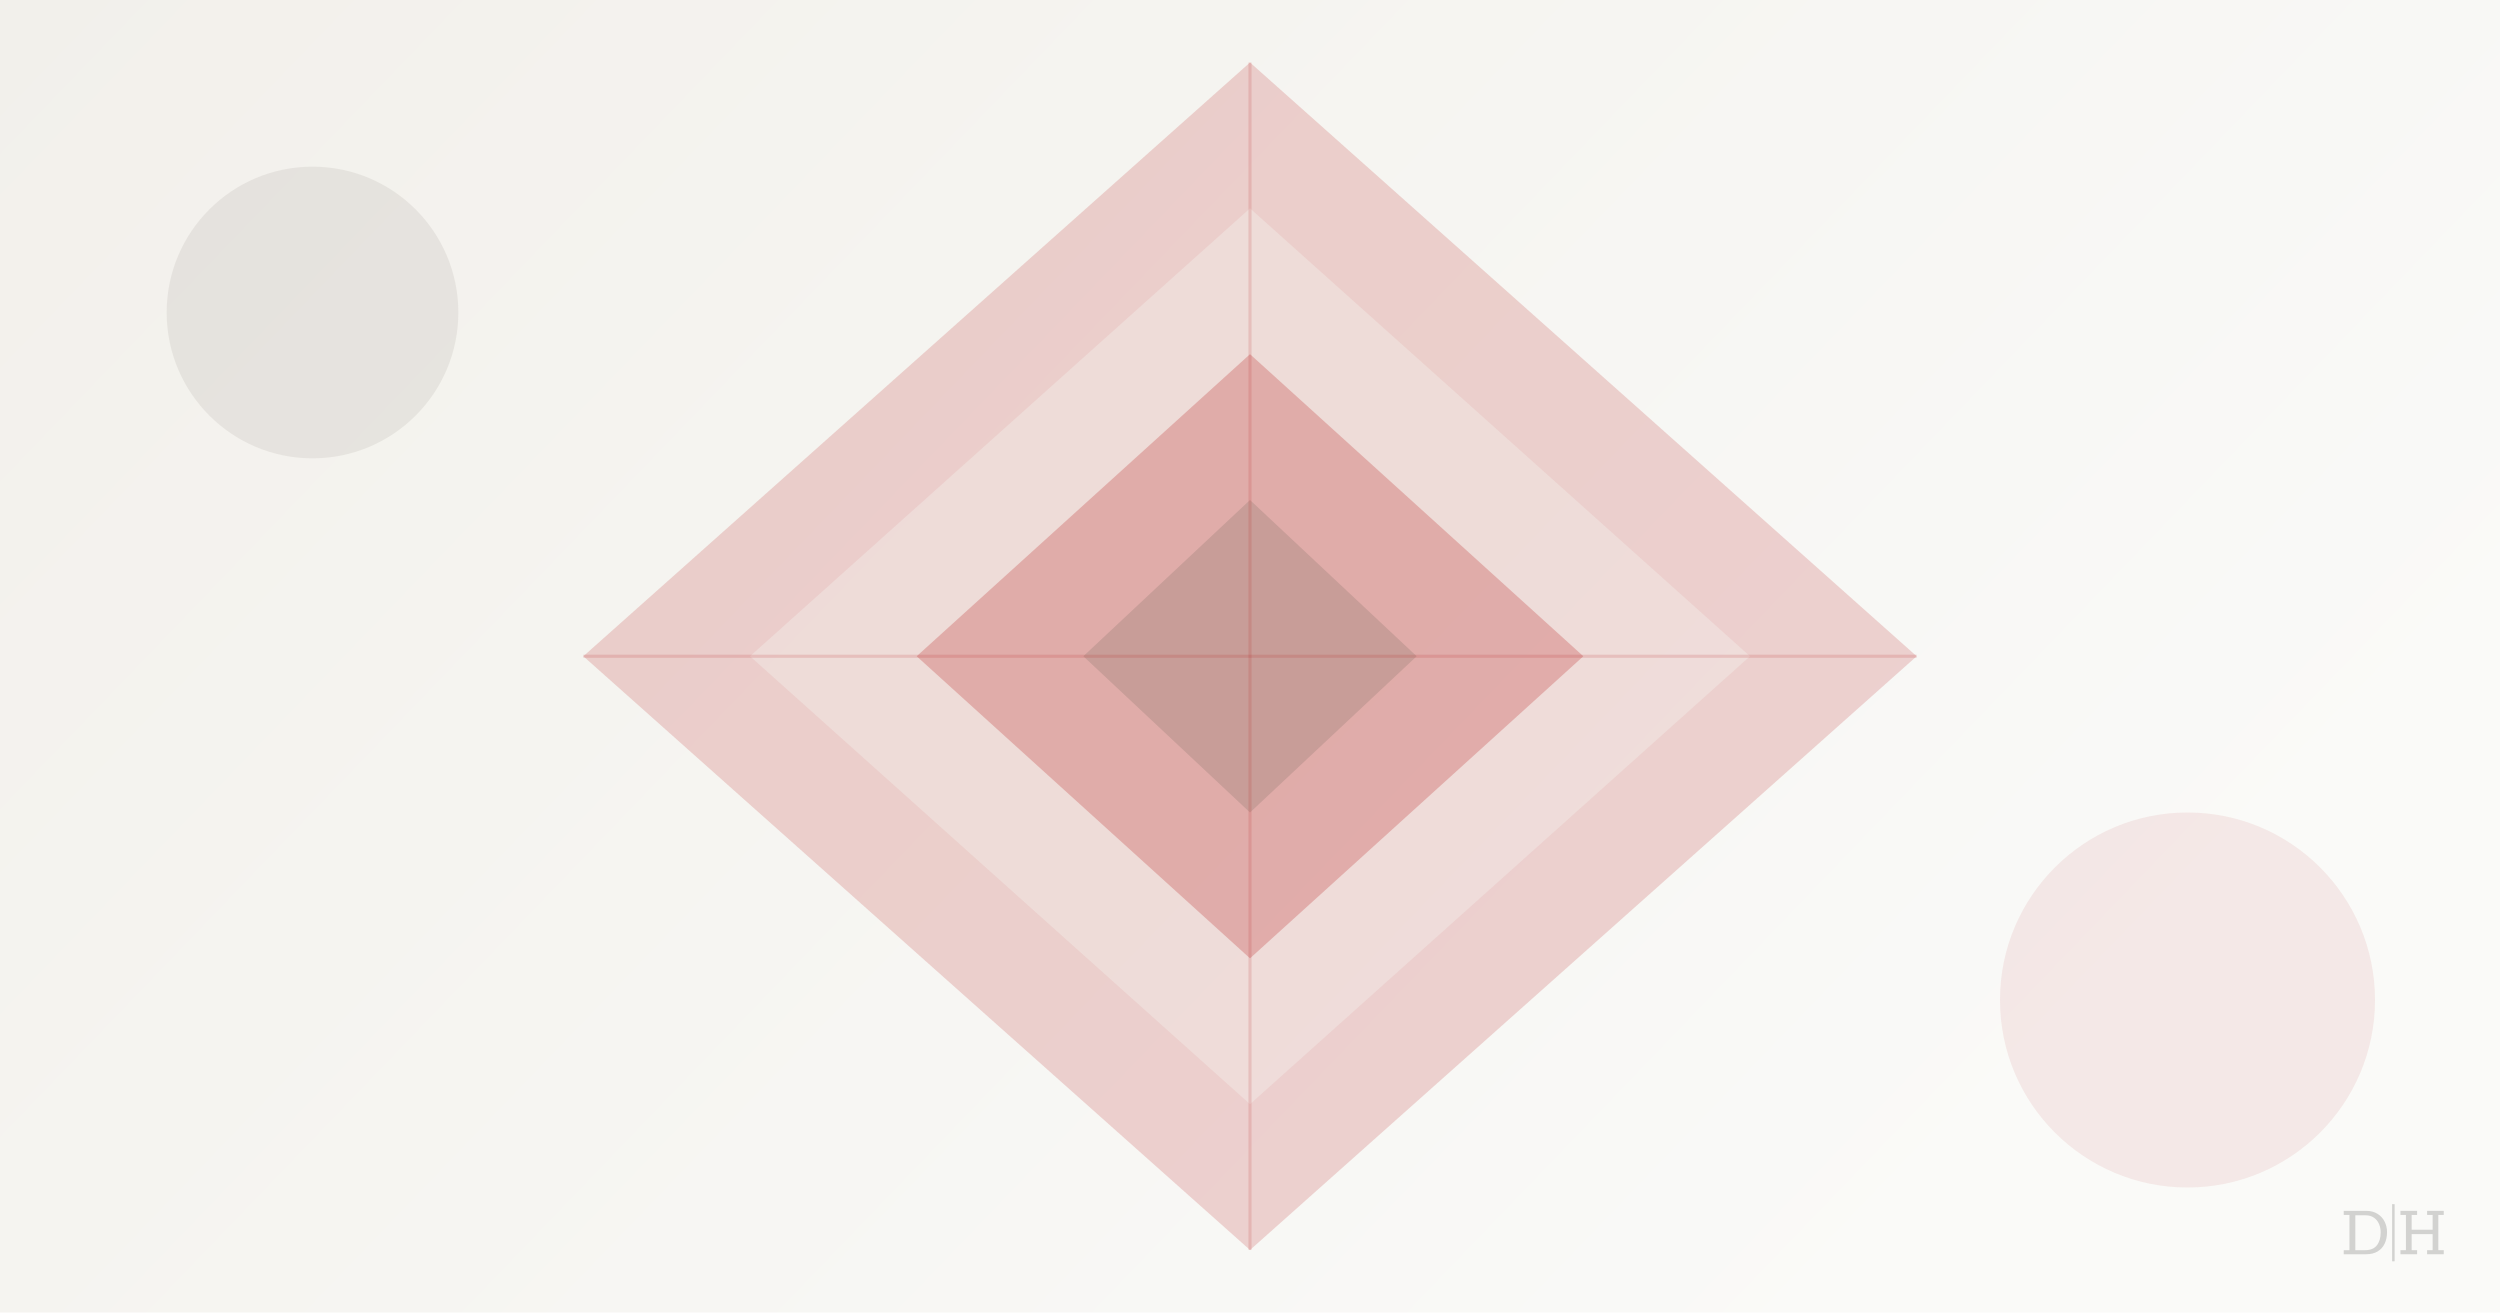
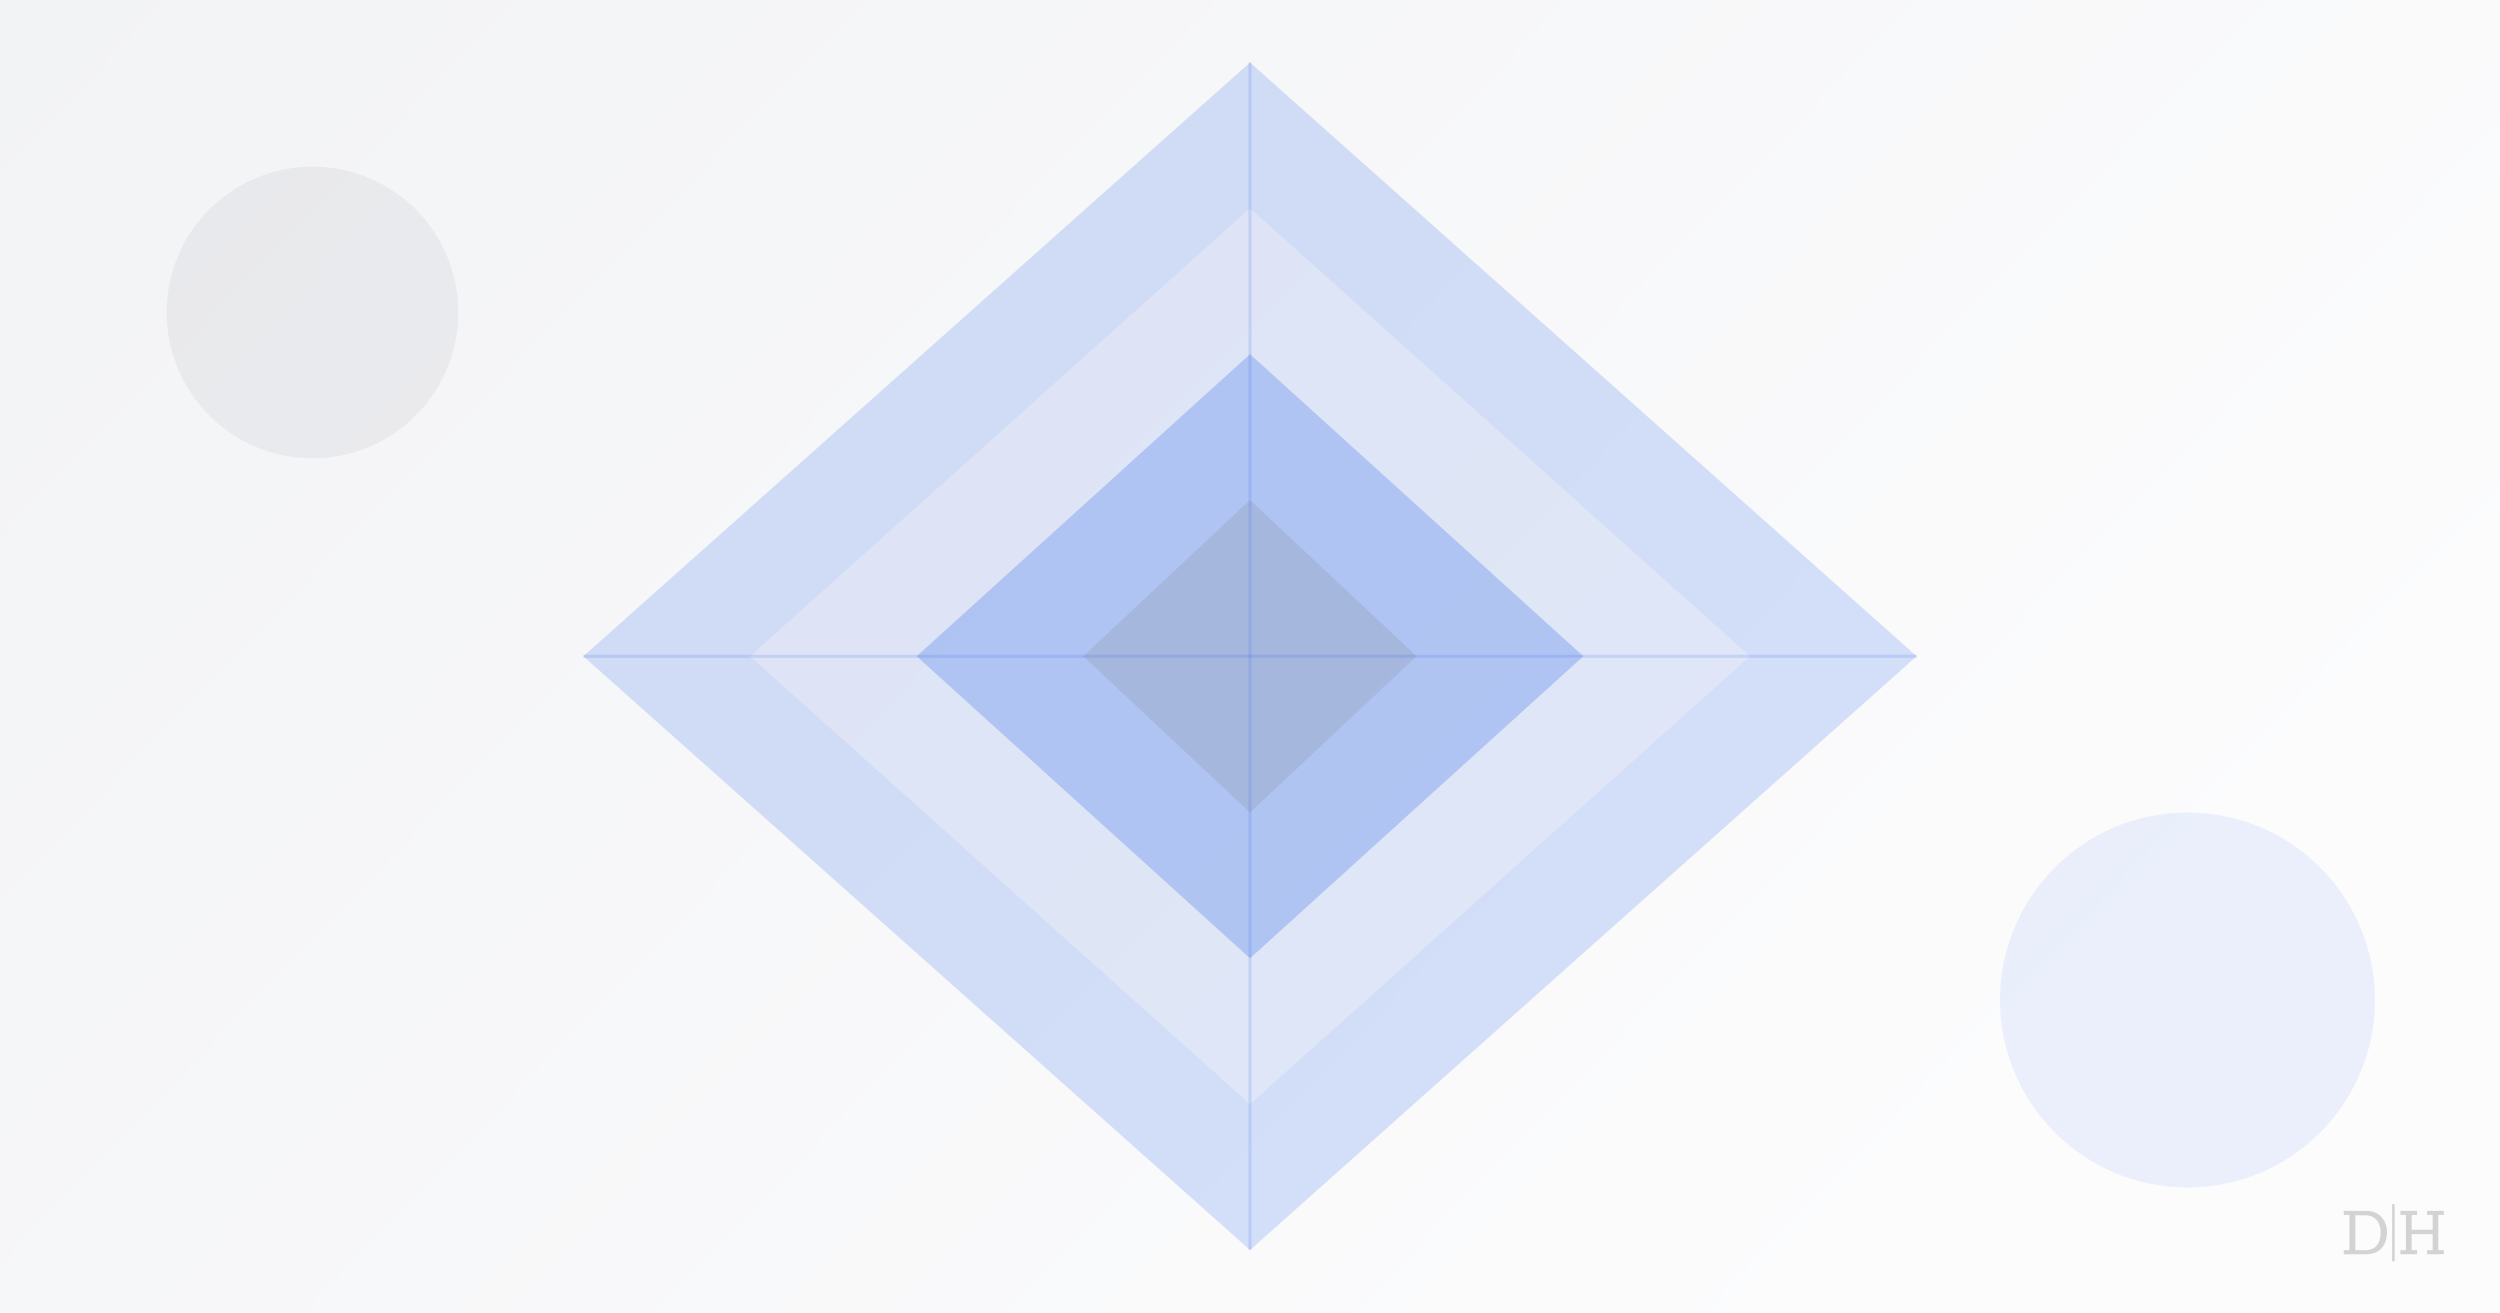
<svg xmlns="http://www.w3.org/2000/svg" viewBox="0 0 1200 630" fill="none">
  <defs>
    <linearGradient id="bg" x1="0" y1="0" x2="1" y2="0.5">
-       <stop offset="0%" stop-color="#F2F0EB" />
-       <stop offset="100%" stop-color="#FAFAF8" />
+       <stop offset="0%" stop-color="#F2F3F5" />
+       <stop offset="100%" stop-color="#FCFCFD" />
    </linearGradient>
  </defs>
  <rect width="1200" height="630" fill="url(#bg)" />
-   <polygon points="600,30 920,315 600,600 280,315" fill="#B91C1C" fill-opacity="0.18" />
-   <polygon points="600,100 840,315 600,530 360,315" fill="#F2F0EB" fill-opacity="0.40" />
-   <polygon points="600,170 760,315 600,460 440,315" fill="#B91C1C" fill-opacity="0.25" />
-   <polygon points="600,240 680,315 600,390 520,315" fill="#6B6355" fill-opacity="0.20" />
-   <circle cx="150" cy="150" r="70" fill="#6B6355" fill-opacity="0.10" />
-   <circle cx="1050" cy="480" r="90" fill="#B91C1C" fill-opacity="0.08" />
-   <line x1="600" y1="30" x2="600" y2="600" stroke="#B91C1C" stroke-opacity="0.15" stroke-width="1.5" />
-   <line x1="280" y1="315" x2="920" y2="315" stroke="#B91C1C" stroke-opacity="0.15" stroke-width="1.5" />
-   <g transform="translate(1125,578) scale(0.6)" opacity="0.18" fill="#1A1A1A">
+   <polygon points="600,30 920,315 600,600 280,315" fill="#2563EB" fill-opacity="0.18" />
+   <polygon points="600,100 840,315 600,530 360,315" fill="#F2F3F5" fill-opacity="0.40" />
+   <polygon points="600,170 760,315 600,460 440,315" fill="#2563EB" fill-opacity="0.25" />
+   <polygon points="600,240 680,315 600,390 520,315" fill="#82868C" fill-opacity="0.20" />
+   <circle cx="150" cy="150" r="70" fill="#82868C" fill-opacity="0.10" />
+   <circle cx="1050" cy="480" r="90" fill="#2563EB" fill-opacity="0.08" />
+   <line x1="600" y1="30" x2="600" y2="600" stroke="#2563EB" stroke-opacity="0.15" stroke-width="1.5" />
+   <line x1="280" y1="315" x2="920" y2="315" stroke="#2563EB" stroke-opacity="0.15" stroke-width="1.5" />
+   <g transform="translate(1125,578) scale(0.6)" opacity="0.18" fill="#17181A">
    <path d="M0,36.8 L4.54,36.8 L4.54,8.61 L0,8.61 L0,5.34 L17.81,5.34 C21.42,5.34 24.49,6.14 27.03,7.75 C29.57,9.35 31.47,11.46 32.74,14.07 C34,16.68 34.63,19.44 34.63,22.36 C34.63,25.82 34,28.88 32.74,31.55 C31.47,34.23 29.59,36.31 27.09,37.81 C24.59,39.31 21.51,40.06 17.87,40.06 L0,40.06 L0,36.8Z M17.29,36.8 C21.42,36.8 24.49,35.5 26.52,32.89 C28.54,30.29 29.55,26.87 29.55,22.64 C29.55,20.2 29.11,17.94 28.22,15.86 C27.34,13.79 25.99,12.11 24.17,10.83 C22.36,9.54 20.13,8.9 17.47,8.9 L9.25,8.9 L9.25,36.8 L17.29,36.8Z" />
    <polygon points="45.37 40.06 45.37 36.8 49.74 36.8 49.74 8.61 45.37 8.61 45.37 5.34 58.69 5.34 58.69 8.61 54.32 8.61 54.32 20.45 71.11 20.45 71.11 8.61 66.69 8.61 66.69 5.34 80 5.34 80 8.61 75.64 8.61 75.64 36.8 80 36.8 80 40.06 66.69 40.06 66.69 36.8 71.11 36.8 71.11 23.97 54.32 23.97 54.32 36.8 58.69 36.8 58.69 40.06" />
    <polygon points="38.7 0 40.7 0 40.7 45.7 38.7 45.7" />
  </g>
</svg>
